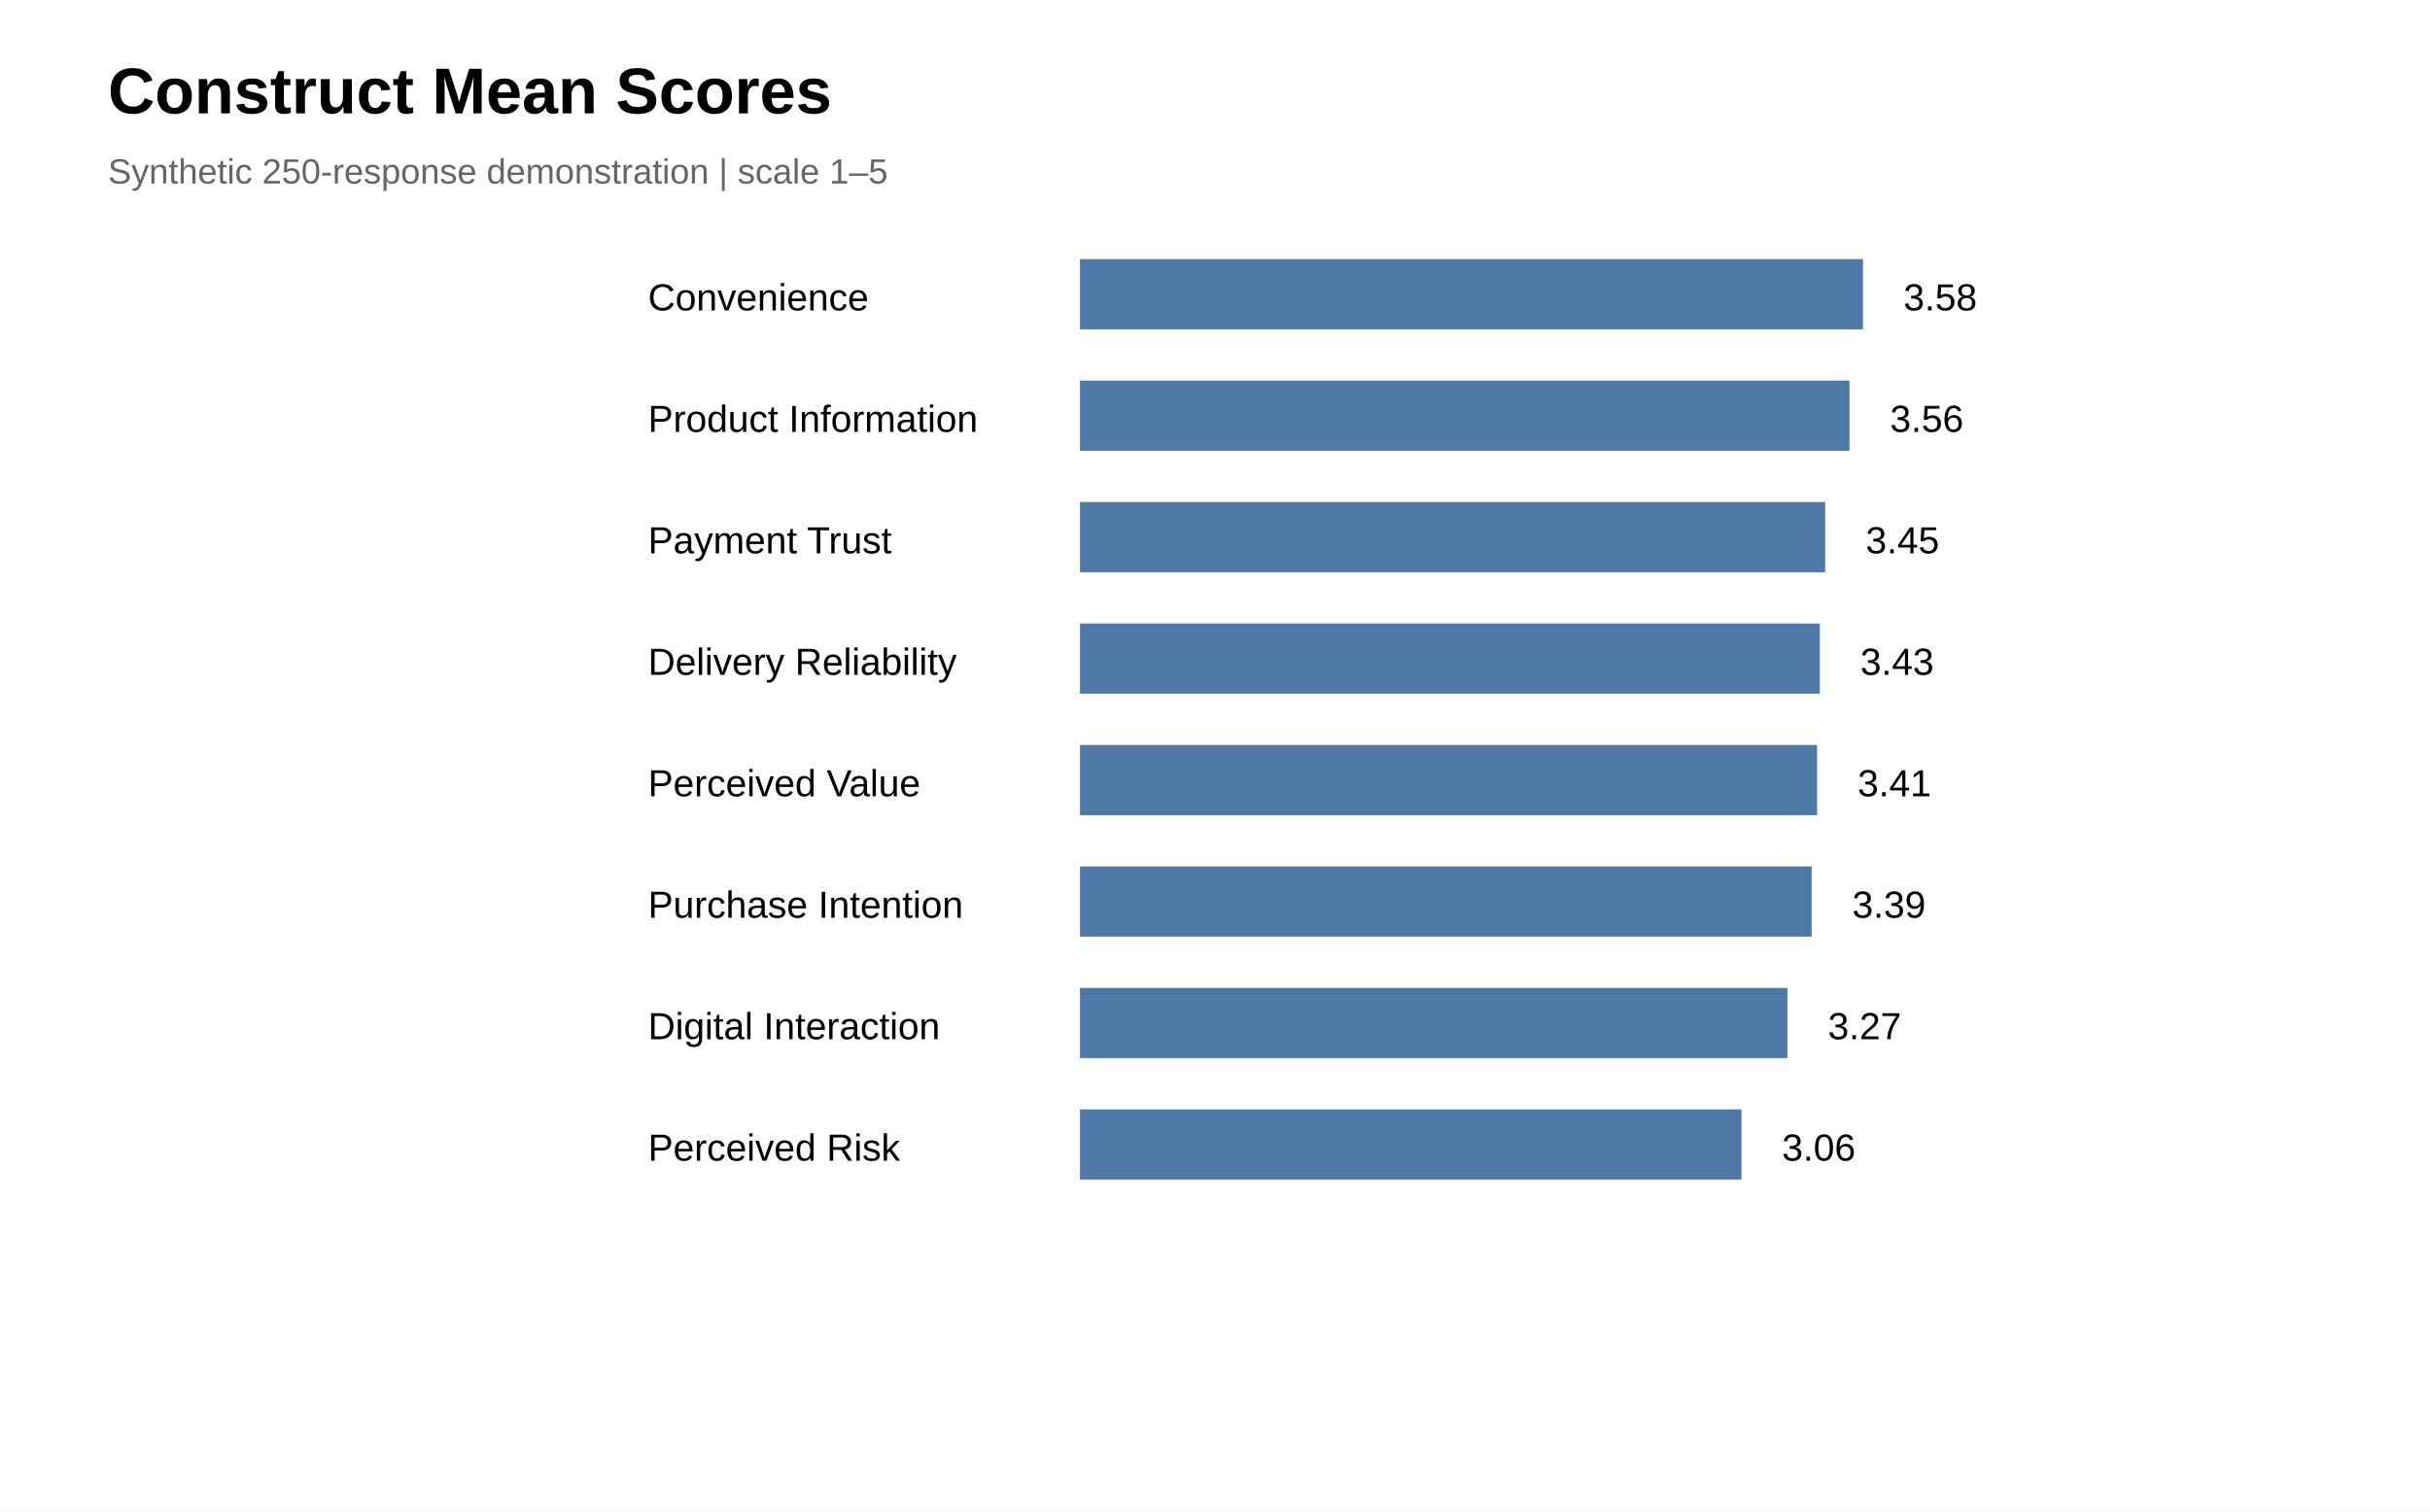
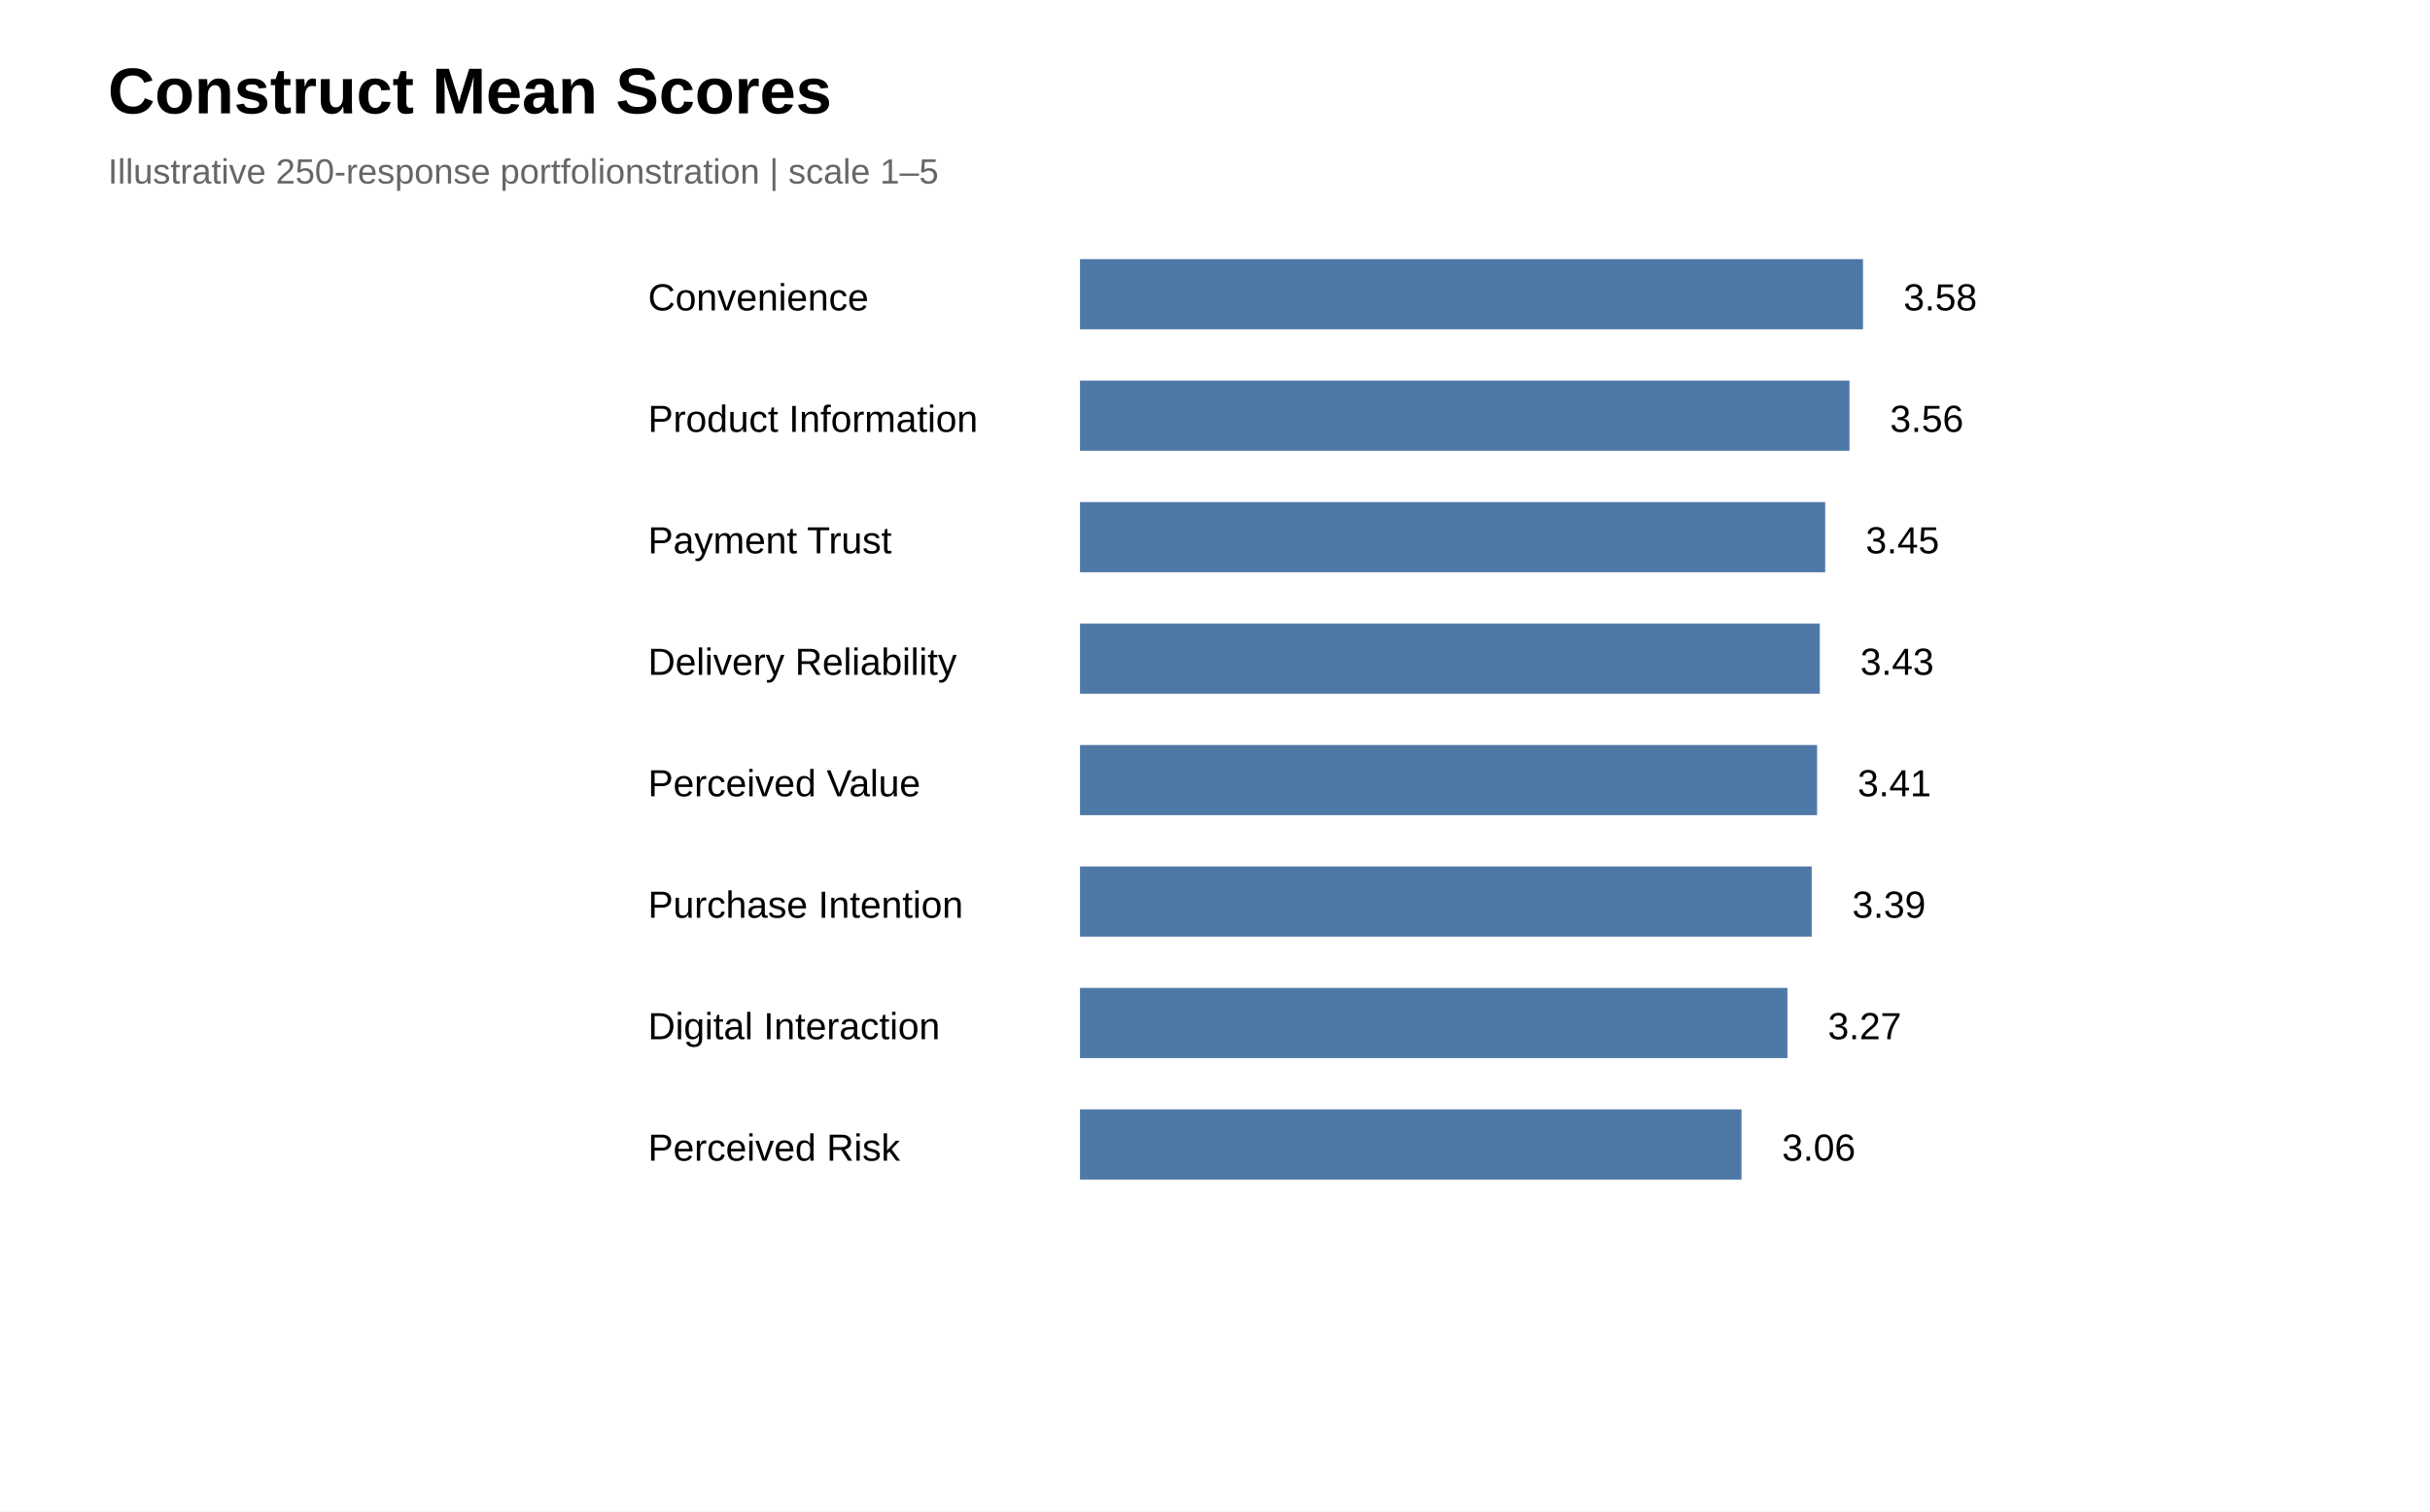
<svg xmlns="http://www.w3.org/2000/svg" width="900" height="560">
  <rect width="900" height="560" fill="#fff" />
  <text x="40" y="42" font-family="Arial" font-size="24" font-weight="700">Construct Mean Scores</text>
-   <text x="40" y="68" font-family="Arial" font-size="13" fill="#666">Synthetic 250-response demonstration | scale 1–5</text>
+   <text x="40" y="68" font-family="Arial" font-size="13" fill="#666">Illustrative 250-response portfolionstration | scale 1–5</text>
  <g font-family="Arial" font-size="14">
    <text x="240" y="115">Convenience</text>
    <rect x="400" y="96" width="290" height="26" fill="#4e79a7" />
    <text x="705" y="115">3.58</text>
    <text x="240" y="160">Product Information</text>
    <rect x="400" y="141" width="285" height="26" fill="#4e79a7" />
    <text x="700" y="160">3.56</text>
    <text x="240" y="205">Payment Trust</text>
    <rect x="400" y="186" width="276" height="26" fill="#4e79a7" />
    <text x="691" y="205">3.45</text>
    <text x="240" y="250">Delivery Reliability</text>
    <rect x="400" y="231" width="274" height="26" fill="#4e79a7" />
    <text x="689" y="250">3.43</text>
    <text x="240" y="295">Perceived Value</text>
    <rect x="400" y="276" width="273" height="26" fill="#4e79a7" />
    <text x="688" y="295">3.41</text>
    <text x="240" y="340">Purchase Intention</text>
    <rect x="400" y="321" width="271" height="26" fill="#4e79a7" />
    <text x="686" y="340">3.39</text>
    <text x="240" y="385">Digital Interaction</text>
    <rect x="400" y="366" width="262" height="26" fill="#4e79a7" />
    <text x="677" y="385">3.27</text>
    <text x="240" y="430">Perceived Risk</text>
    <rect x="400" y="411" width="245" height="26" fill="#4e79a7" />
    <text x="660" y="430">3.06</text>
  </g>
</svg>
